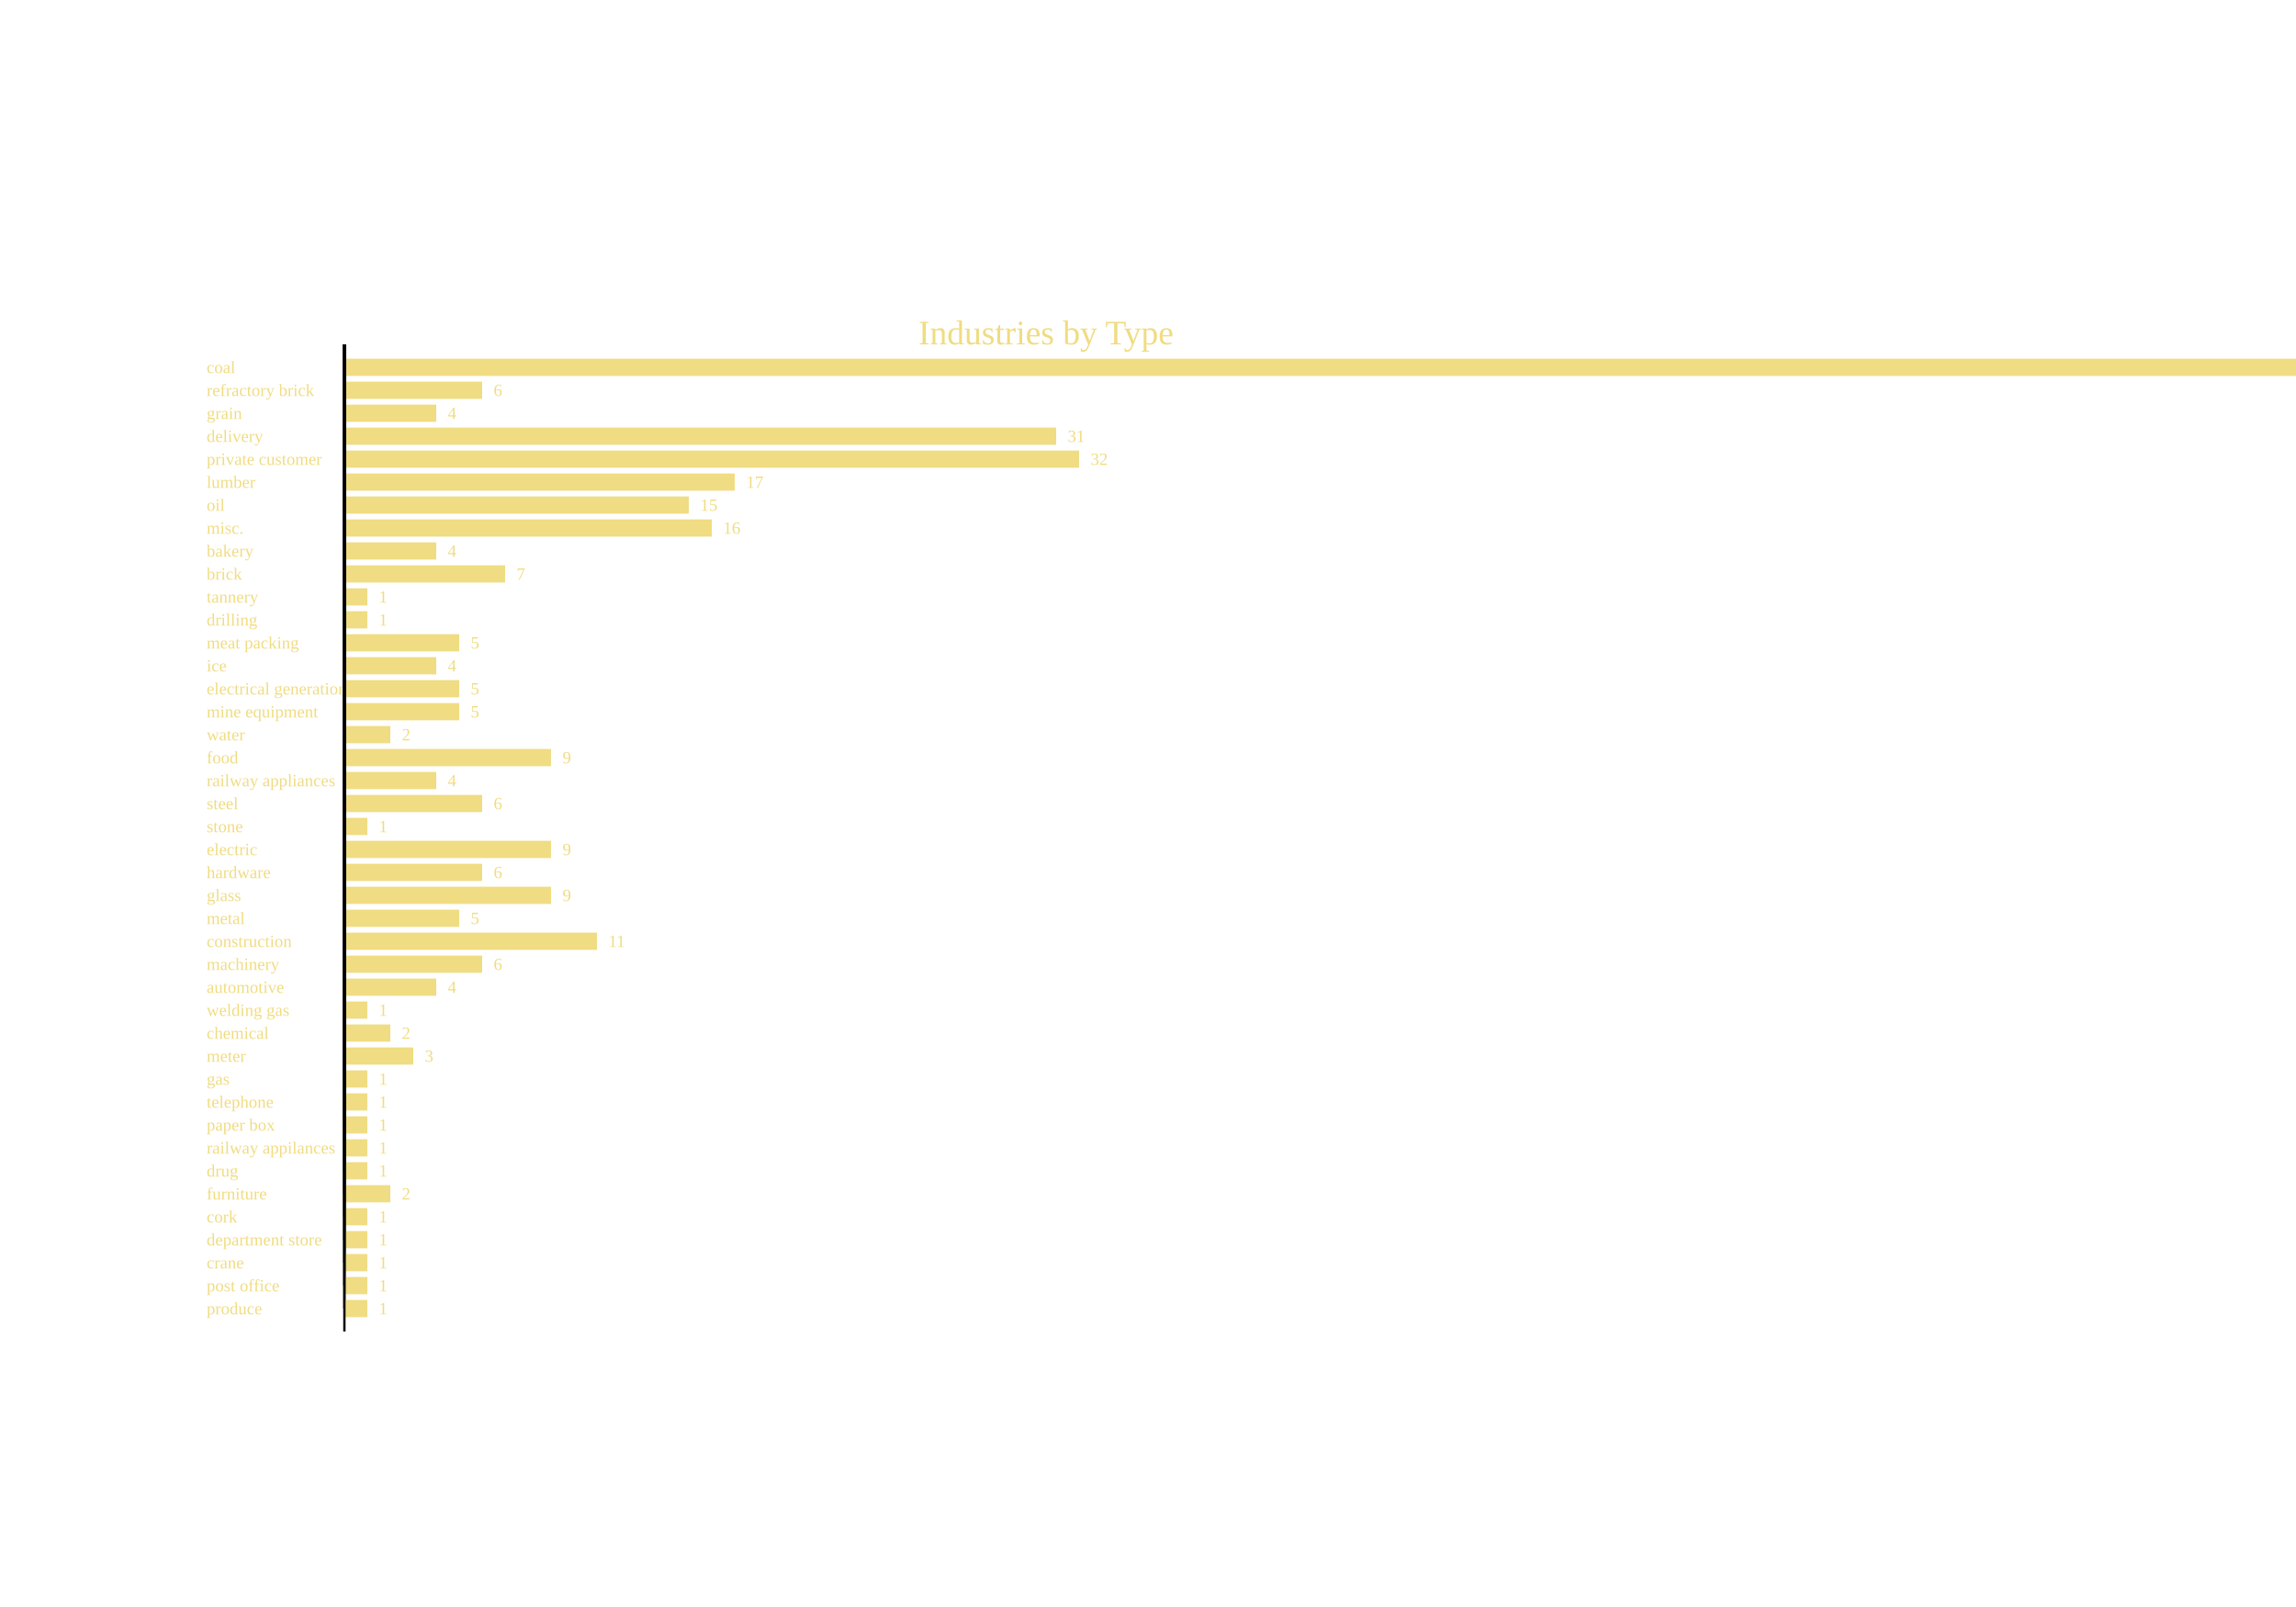
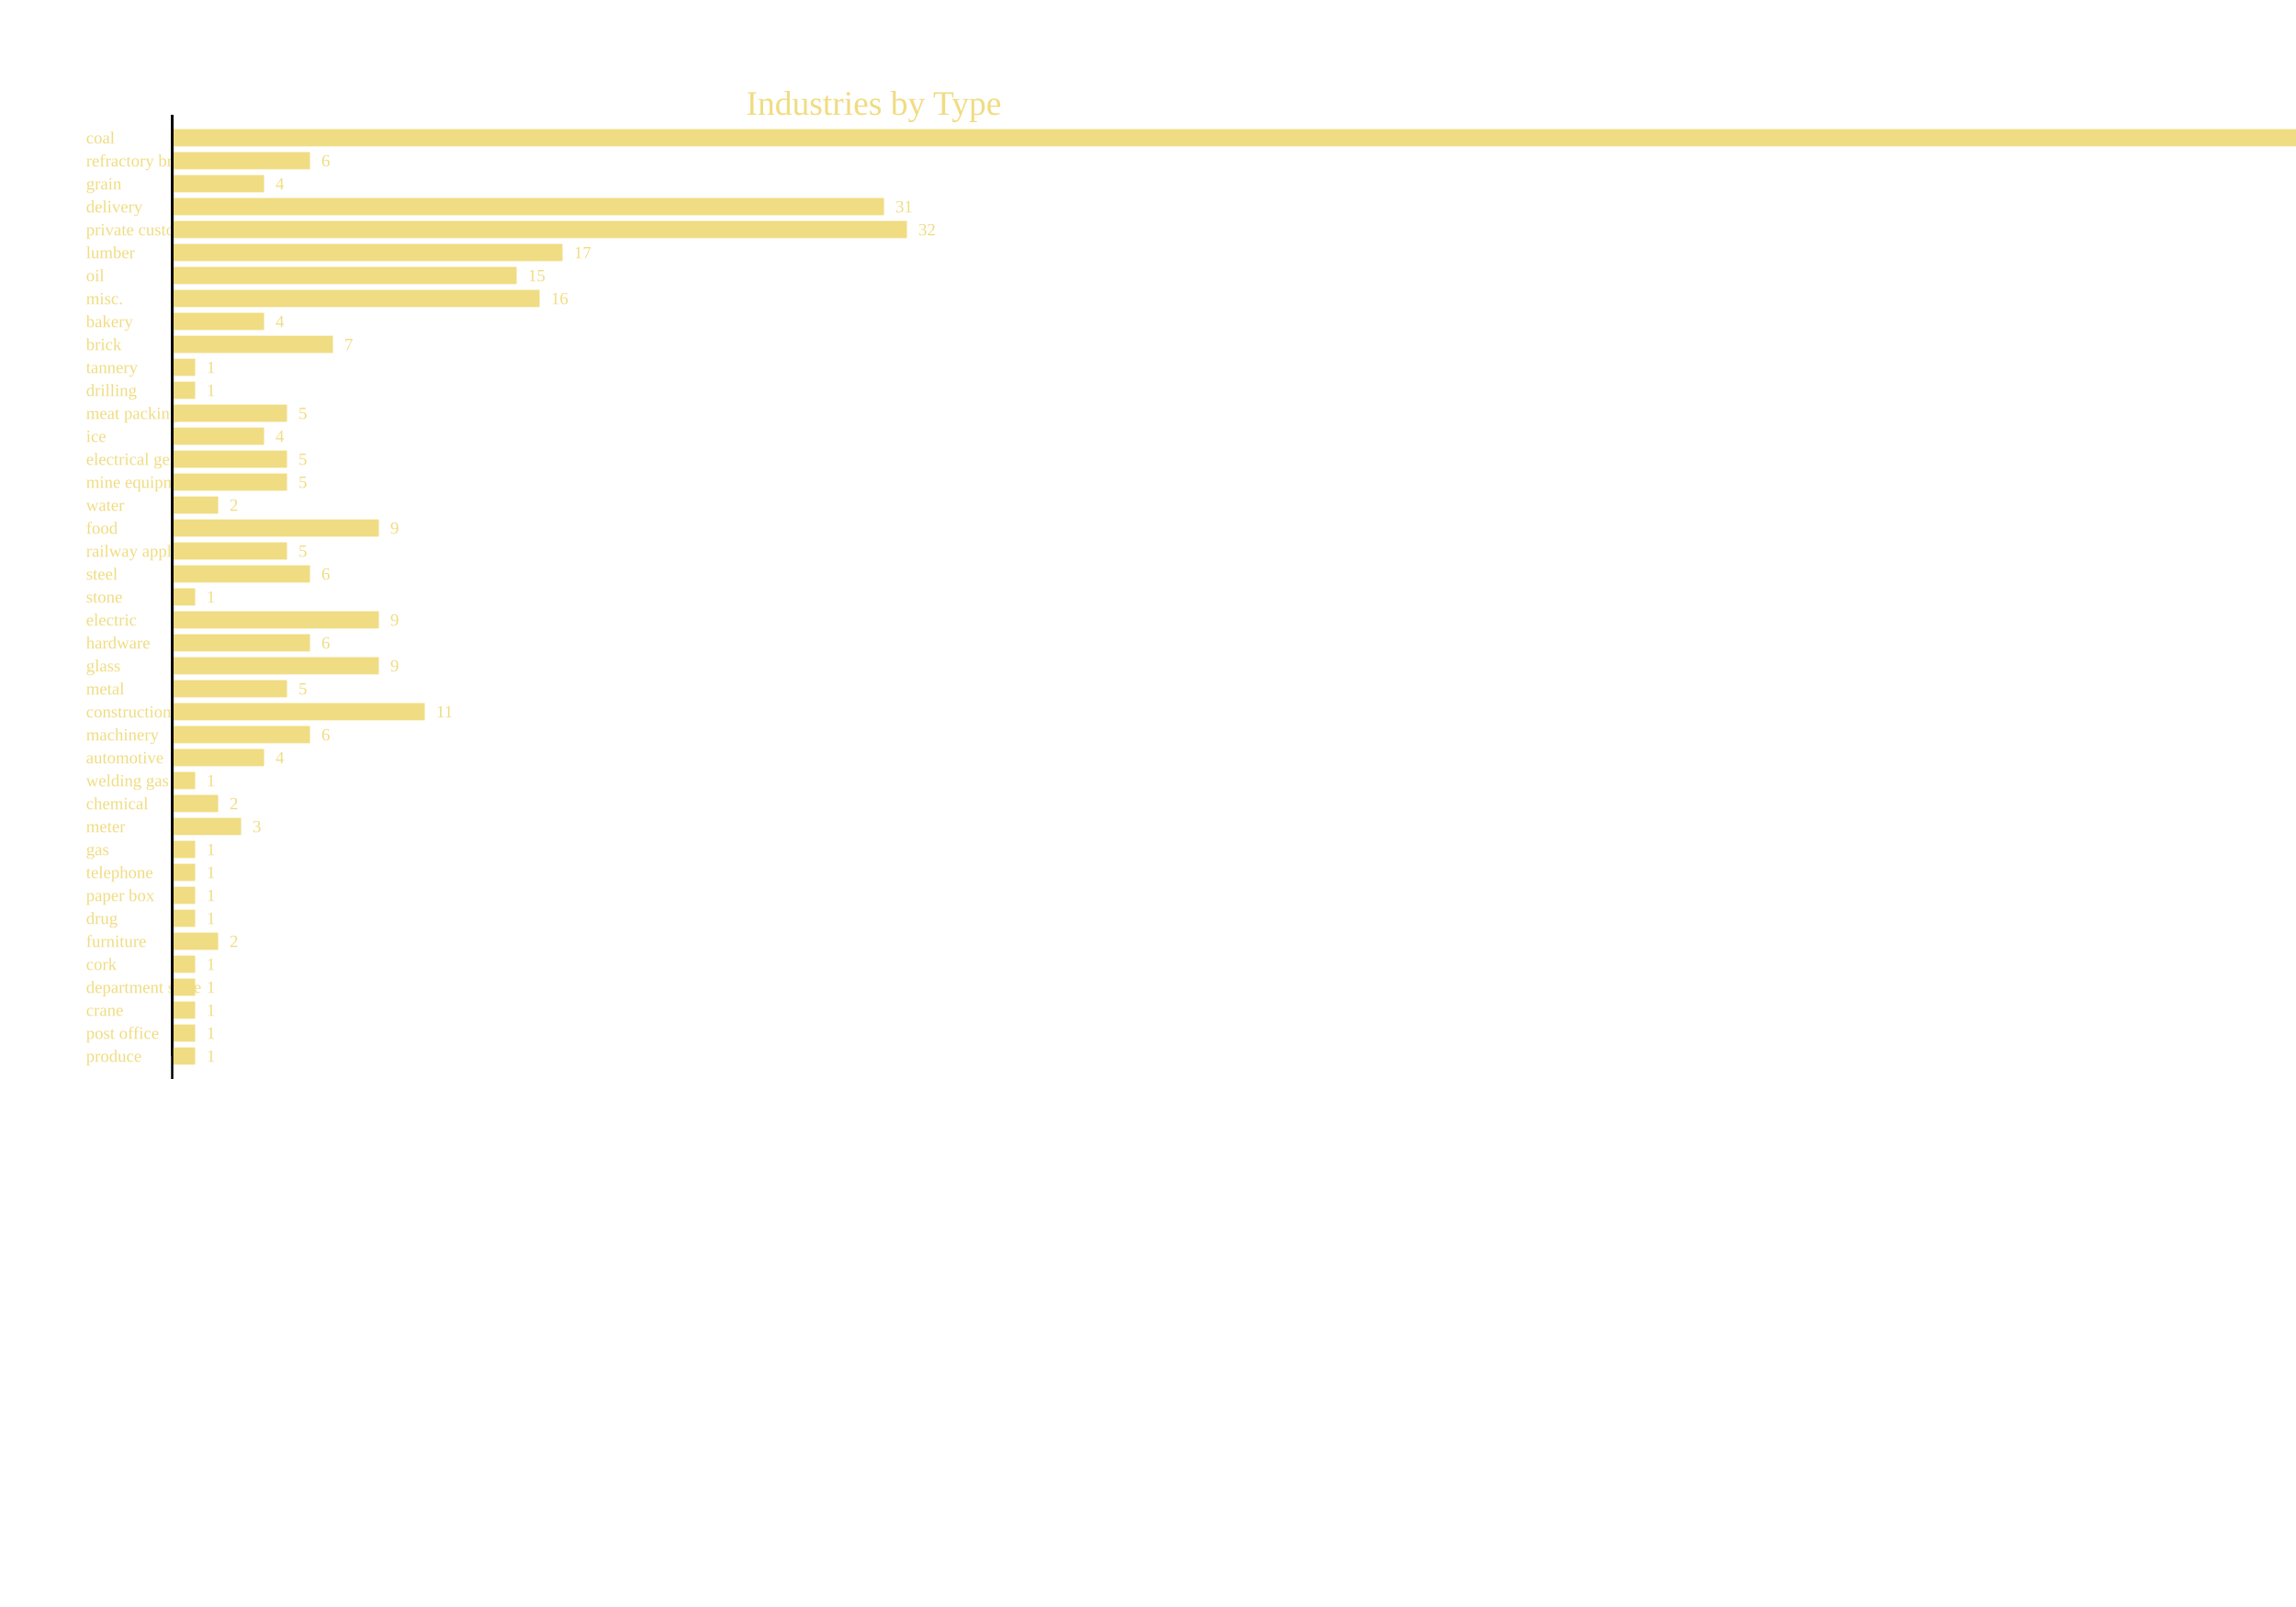
<svg xmlns="http://www.w3.org/2000/svg" viewBox="0 0 2000 1400">
  <g alignment-baseline="baseline" />
-   <g transform="translate(300,300)">
+   <g transform="translate(150,100)">
    <g>
      <text x="500" y="0" font-size="30px" fill="#f0dc82">Industries by Type</text>
    </g>
    <g>
      <g>
-         <text x="-120" y="25" font-size="15px" fill="#f0dc82">coal</text>
-         <line x1="0" y1="20" x2="4100" y2="20" stroke="#f0dc82" stroke-width="15" />
-         <text x="4110" y="25" font-size="15px" fill="#f0dc82">205</text>
-         <line x1="0" y1="0" x2="0" y2="40" stroke="black" stroke-width="2" />
-       </g>
-       <g>
-         <text x="-120" y="45" font-size="15px" fill="#f0dc82">refractory brick</text>
-         <line x1="0" y1="40" x2="120" y2="40" stroke="#f0dc82" stroke-width="15" />
-         <text x="130" y="45" font-size="15px" fill="#f0dc82">6</text>
-         <line x1="0" y1="0" x2="0" y2="60" stroke="black" stroke-width="2" />
-       </g>
-       <g>
-         <text x="-120" y="65" font-size="15px" fill="#f0dc82">grain</text>
-         <line x1="0" y1="60" x2="80" y2="60" stroke="#f0dc82" stroke-width="15" />
-         <text x="90" y="65" font-size="15px" fill="#f0dc82">4</text>
-         <line x1="0" y1="0" x2="0" y2="80" stroke="black" stroke-width="2" />
-       </g>
-       <g>
-         <text x="-120" y="85" font-size="15px" fill="#f0dc82">delivery</text>
-         <line x1="0" y1="80" x2="620" y2="80" stroke="#f0dc82" stroke-width="15" />
-         <text x="630" y="85" font-size="15px" fill="#f0dc82">31</text>
-         <line x1="0" y1="0" x2="0" y2="100" stroke="black" stroke-width="2" />
-       </g>
-       <g>
-         <text x="-120" y="105" font-size="15px" fill="#f0dc82">private customer</text>
-         <line x1="0" y1="100" x2="640" y2="100" stroke="#f0dc82" stroke-width="15" />
-         <text x="650" y="105" font-size="15px" fill="#f0dc82">32</text>
-         <line x1="0" y1="0" x2="0" y2="120" stroke="black" stroke-width="2" />
-       </g>
-       <g>
-         <text x="-120" y="125" font-size="15px" fill="#f0dc82">lumber</text>
-         <line x1="0" y1="120" x2="340" y2="120" stroke="#f0dc82" stroke-width="15" />
-         <text x="350" y="125" font-size="15px" fill="#f0dc82">17</text>
-         <line x1="0" y1="0" x2="0" y2="140" stroke="black" stroke-width="2" />
-       </g>
-       <g>
-         <text x="-120" y="145" font-size="15px" fill="#f0dc82">oil</text>
-         <line x1="0" y1="140" x2="300" y2="140" stroke="#f0dc82" stroke-width="15" />
-         <text x="310" y="145" font-size="15px" fill="#f0dc82">15</text>
-         <line x1="0" y1="0" x2="0" y2="160" stroke="black" stroke-width="2" />
-       </g>
-       <g>
-         <text x="-120" y="165" font-size="15px" fill="#f0dc82">misc.</text>
-         <line x1="0" y1="160" x2="320" y2="160" stroke="#f0dc82" stroke-width="15" />
-         <text x="330" y="165" font-size="15px" fill="#f0dc82">16</text>
-         <line x1="0" y1="0" x2="0" y2="180" stroke="black" stroke-width="2" />
-       </g>
-       <g>
-         <text x="-120" y="185" font-size="15px" fill="#f0dc82">bakery</text>
-         <line x1="0" y1="180" x2="80" y2="180" stroke="#f0dc82" stroke-width="15" />
-         <text x="90" y="185" font-size="15px" fill="#f0dc82">4</text>
-         <line x1="0" y1="0" x2="0" y2="200" stroke="black" stroke-width="2" />
-       </g>
-       <g>
-         <text x="-120" y="205" font-size="15px" fill="#f0dc82">brick</text>
-         <line x1="0" y1="200" x2="140" y2="200" stroke="#f0dc82" stroke-width="15" />
-         <text x="150" y="205" font-size="15px" fill="#f0dc82">7</text>
-         <line x1="0" y1="0" x2="0" y2="220" stroke="black" stroke-width="2" />
-       </g>
-       <g>
-         <text x="-120" y="225" font-size="15px" fill="#f0dc82">tannery</text>
-         <line x1="0" y1="220" x2="20" y2="220" stroke="#f0dc82" stroke-width="15" />
-         <text x="30" y="225" font-size="15px" fill="#f0dc82">1</text>
-         <line x1="0" y1="0" x2="0" y2="240" stroke="black" stroke-width="2" />
-       </g>
-       <g>
-         <text x="-120" y="245" font-size="15px" fill="#f0dc82">drilling</text>
-         <line x1="0" y1="240" x2="20" y2="240" stroke="#f0dc82" stroke-width="15" />
-         <text x="30" y="245" font-size="15px" fill="#f0dc82">1</text>
-         <line x1="0" y1="0" x2="0" y2="260" stroke="black" stroke-width="2" />
-       </g>
-       <g>
-         <text x="-120" y="265" font-size="15px" fill="#f0dc82">meat packing</text>
-         <line x1="0" y1="260" x2="100" y2="260" stroke="#f0dc82" stroke-width="15" />
-         <text x="110" y="265" font-size="15px" fill="#f0dc82">5</text>
-         <line x1="0" y1="0" x2="0" y2="280" stroke="black" stroke-width="2" />
-       </g>
-       <g>
-         <text x="-120" y="285" font-size="15px" fill="#f0dc82">ice</text>
-         <line x1="0" y1="280" x2="80" y2="280" stroke="#f0dc82" stroke-width="15" />
-         <text x="90" y="285" font-size="15px" fill="#f0dc82">4</text>
-         <line x1="0" y1="0" x2="0" y2="300" stroke="black" stroke-width="2" />
-       </g>
-       <g>
-         <text x="-120" y="305" font-size="15px" fill="#f0dc82">electrical generation</text>
-         <line x1="0" y1="300" x2="100" y2="300" stroke="#f0dc82" stroke-width="15" />
-         <text x="110" y="305" font-size="15px" fill="#f0dc82">5</text>
-         <line x1="0" y1="0" x2="0" y2="320" stroke="black" stroke-width="2" />
-       </g>
-       <g>
-         <text x="-120" y="325" font-size="15px" fill="#f0dc82">mine equipment</text>
-         <line x1="0" y1="320" x2="100" y2="320" stroke="#f0dc82" stroke-width="15" />
-         <text x="110" y="325" font-size="15px" fill="#f0dc82">5</text>
-         <line x1="0" y1="0" x2="0" y2="340" stroke="black" stroke-width="2" />
-       </g>
-       <g>
-         <text x="-120" y="345" font-size="15px" fill="#f0dc82">water</text>
-         <line x1="0" y1="340" x2="40" y2="340" stroke="#f0dc82" stroke-width="15" />
-         <text x="50" y="345" font-size="15px" fill="#f0dc82">2</text>
-         <line x1="0" y1="0" x2="0" y2="360" stroke="black" stroke-width="2" />
-       </g>
-       <g>
-         <text x="-120" y="365" font-size="15px" fill="#f0dc82">food</text>
-         <line x1="0" y1="360" x2="180" y2="360" stroke="#f0dc82" stroke-width="15" />
-         <text x="190" y="365" font-size="15px" fill="#f0dc82">9</text>
-         <line x1="0" y1="0" x2="0" y2="380" stroke="black" stroke-width="2" />
-       </g>
-       <g>
-         <text x="-120" y="385" font-size="15px" fill="#f0dc82">railway appliances</text>
-         <line x1="0" y1="380" x2="80" y2="380" stroke="#f0dc82" stroke-width="15" />
-         <text x="90" y="385" font-size="15px" fill="#f0dc82">4</text>
-         <line x1="0" y1="0" x2="0" y2="400" stroke="black" stroke-width="2" />
-       </g>
-       <g>
-         <text x="-120" y="405" font-size="15px" fill="#f0dc82">steel</text>
-         <line x1="0" y1="400" x2="120" y2="400" stroke="#f0dc82" stroke-width="15" />
-         <text x="130" y="405" font-size="15px" fill="#f0dc82">6</text>
-         <line x1="0" y1="0" x2="0" y2="420" stroke="black" stroke-width="2" />
-       </g>
-       <g>
-         <text x="-120" y="425" font-size="15px" fill="#f0dc82">stone</text>
-         <line x1="0" y1="420" x2="20" y2="420" stroke="#f0dc82" stroke-width="15" />
-         <text x="30" y="425" font-size="15px" fill="#f0dc82">1</text>
-         <line x1="0" y1="0" x2="0" y2="440" stroke="black" stroke-width="2" />
-       </g>
-       <g>
-         <text x="-120" y="445" font-size="15px" fill="#f0dc82">electric</text>
-         <line x1="0" y1="440" x2="180" y2="440" stroke="#f0dc82" stroke-width="15" />
-         <text x="190" y="445" font-size="15px" fill="#f0dc82">9</text>
-         <line x1="0" y1="0" x2="0" y2="460" stroke="black" stroke-width="2" />
-       </g>
-       <g>
-         <text x="-120" y="465" font-size="15px" fill="#f0dc82">hardware</text>
-         <line x1="0" y1="460" x2="120" y2="460" stroke="#f0dc82" stroke-width="15" />
-         <text x="130" y="465" font-size="15px" fill="#f0dc82">6</text>
-         <line x1="0" y1="0" x2="0" y2="480" stroke="black" stroke-width="2" />
-       </g>
-       <g>
-         <text x="-120" y="485" font-size="15px" fill="#f0dc82">glass</text>
-         <line x1="0" y1="480" x2="180" y2="480" stroke="#f0dc82" stroke-width="15" />
-         <text x="190" y="485" font-size="15px" fill="#f0dc82">9</text>
-         <line x1="0" y1="0" x2="0" y2="500" stroke="black" stroke-width="2" />
-       </g>
-       <g>
-         <text x="-120" y="505" font-size="15px" fill="#f0dc82">metal</text>
-         <line x1="0" y1="500" x2="100" y2="500" stroke="#f0dc82" stroke-width="15" />
-         <text x="110" y="505" font-size="15px" fill="#f0dc82">5</text>
-         <line x1="0" y1="0" x2="0" y2="520" stroke="black" stroke-width="2" />
-       </g>
-       <g>
-         <text x="-120" y="525" font-size="15px" fill="#f0dc82">construction</text>
-         <line x1="0" y1="520" x2="220" y2="520" stroke="#f0dc82" stroke-width="15" />
-         <text x="230" y="525" font-size="15px" fill="#f0dc82">11</text>
-         <line x1="0" y1="0" x2="0" y2="540" stroke="black" stroke-width="2" />
-       </g>
-       <g>
-         <text x="-120" y="545" font-size="15px" fill="#f0dc82">machinery</text>
-         <line x1="0" y1="540" x2="120" y2="540" stroke="#f0dc82" stroke-width="15" />
-         <text x="130" y="545" font-size="15px" fill="#f0dc82">6</text>
-         <line x1="0" y1="0" x2="0" y2="560" stroke="black" stroke-width="2" />
-       </g>
-       <g>
-         <text x="-120" y="565" font-size="15px" fill="#f0dc82">automotive</text>
-         <line x1="0" y1="560" x2="80" y2="560" stroke="#f0dc82" stroke-width="15" />
-         <text x="90" y="565" font-size="15px" fill="#f0dc82">4</text>
-         <line x1="0" y1="0" x2="0" y2="580" stroke="black" stroke-width="2" />
-       </g>
-       <g>
-         <text x="-120" y="585" font-size="15px" fill="#f0dc82">welding gas</text>
-         <line x1="0" y1="580" x2="20" y2="580" stroke="#f0dc82" stroke-width="15" />
-         <text x="30" y="585" font-size="15px" fill="#f0dc82">1</text>
-         <line x1="0" y1="0" x2="0" y2="600" stroke="black" stroke-width="2" />
-       </g>
-       <g>
-         <text x="-120" y="605" font-size="15px" fill="#f0dc82">chemical</text>
-         <line x1="0" y1="600" x2="40" y2="600" stroke="#f0dc82" stroke-width="15" />
-         <text x="50" y="605" font-size="15px" fill="#f0dc82">2</text>
-         <line x1="0" y1="0" x2="0" y2="620" stroke="black" stroke-width="2" />
-       </g>
-       <g>
-         <text x="-120" y="625" font-size="15px" fill="#f0dc82">meter</text>
-         <line x1="0" y1="620" x2="60" y2="620" stroke="#f0dc82" stroke-width="15" />
-         <text x="70" y="625" font-size="15px" fill="#f0dc82">3</text>
-         <line x1="0" y1="0" x2="0" y2="640" stroke="black" stroke-width="2" />
-       </g>
-       <g>
-         <text x="-120" y="645" font-size="15px" fill="#f0dc82">gas</text>
-         <line x1="0" y1="640" x2="20" y2="640" stroke="#f0dc82" stroke-width="15" />
-         <text x="30" y="645" font-size="15px" fill="#f0dc82">1</text>
-         <line x1="0" y1="0" x2="0" y2="660" stroke="black" stroke-width="2" />
-       </g>
-       <g>
-         <text x="-120" y="665" font-size="15px" fill="#f0dc82">telephone</text>
-         <line x1="0" y1="660" x2="20" y2="660" stroke="#f0dc82" stroke-width="15" />
-         <text x="30" y="665" font-size="15px" fill="#f0dc82">1</text>
-         <line x1="0" y1="0" x2="0" y2="680" stroke="black" stroke-width="2" />
-       </g>
-       <g>
-         <text x="-120" y="685" font-size="15px" fill="#f0dc82">paper box</text>
-         <line x1="0" y1="680" x2="20" y2="680" stroke="#f0dc82" stroke-width="15" />
-         <text x="30" y="685" font-size="15px" fill="#f0dc82">1</text>
-         <line x1="0" y1="0" x2="0" y2="700" stroke="black" stroke-width="2" />
-       </g>
-       <g>
-         <text x="-120" y="705" font-size="15px" fill="#f0dc82">railway appilances</text>
-         <line x1="0" y1="700" x2="20" y2="700" stroke="#f0dc82" stroke-width="15" />
-         <text x="30" y="705" font-size="15px" fill="#f0dc82">1</text>
-         <line x1="0" y1="0" x2="0" y2="720" stroke="black" stroke-width="2" />
-       </g>
-       <g>
-         <text x="-120" y="725" font-size="15px" fill="#f0dc82">drug</text>
-         <line x1="0" y1="720" x2="20" y2="720" stroke="#f0dc82" stroke-width="15" />
-         <text x="30" y="725" font-size="15px" fill="#f0dc82">1</text>
-         <line x1="0" y1="0" x2="0" y2="740" stroke="black" stroke-width="2" />
-       </g>
-       <g>
-         <text x="-120" y="745" font-size="15px" fill="#f0dc82">furniture</text>
-         <line x1="0" y1="740" x2="40" y2="740" stroke="#f0dc82" stroke-width="15" />
-         <text x="50" y="745" font-size="15px" fill="#f0dc82">2</text>
-         <line x1="0" y1="0" x2="0" y2="760" stroke="black" stroke-width="2" />
-       </g>
-       <g>
-         <text x="-120" y="765" font-size="15px" fill="#f0dc82">cork</text>
-         <line x1="0" y1="760" x2="20" y2="760" stroke="#f0dc82" stroke-width="15" />
-         <text x="30" y="765" font-size="15px" fill="#f0dc82">1</text>
-         <line x1="0" y1="0" x2="0" y2="780" stroke="black" stroke-width="2" />
-       </g>
-       <g>
-         <text x="-120" y="785" font-size="15px" fill="#f0dc82">department store</text>
-         <line x1="0" y1="780" x2="20" y2="780" stroke="#f0dc82" stroke-width="15" />
-         <text x="30" y="785" font-size="15px" fill="#f0dc82">1</text>
-         <line x1="0" y1="0" x2="0" y2="800" stroke="black" stroke-width="2" />
-       </g>
-       <g>
-         <text x="-120" y="805" font-size="15px" fill="#f0dc82">crane</text>
-         <line x1="0" y1="800" x2="20" y2="800" stroke="#f0dc82" stroke-width="15" />
-         <text x="30" y="805" font-size="15px" fill="#f0dc82">1</text>
-         <line x1="0" y1="0" x2="0" y2="820" stroke="black" stroke-width="2" />
-       </g>
-       <g>
-         <text x="-120" y="825" font-size="15px" fill="#f0dc82">post office</text>
-         <line x1="0" y1="820" x2="20" y2="820" stroke="#f0dc82" stroke-width="15" />
-         <text x="30" y="825" font-size="15px" fill="#f0dc82">1</text>
-         <line x1="0" y1="0" x2="0" y2="840" stroke="black" stroke-width="2" />
-       </g>
-       <g>
-         <text x="-120" y="845" font-size="15px" fill="#f0dc82">produce</text>
-         <line x1="0" y1="840" x2="20" y2="840" stroke="#f0dc82" stroke-width="15" />
-         <text x="30" y="845" font-size="15px" fill="#f0dc82">1</text>
-         <line x1="0" y1="0" x2="0" y2="860" stroke="black" stroke-width="2" />
+         <g>
+           <text x="-75" y="25" font-size="15px" fill="#f0dc82">coal</text>
+           <line x1="0" y1="20" x2="4100" y2="20" stroke="#f0dc82" stroke-width="15" />
+           <text x="4110" y="25" font-size="15px" fill="#f0dc82">205</text>
+           <line x1="0" y1="0" x2="0" y2="40" stroke="black" stroke-width="2" />
+         </g>
+         <g>
+           <text x="-75" y="45" font-size="15px" fill="#f0dc82">refractory brick</text>
+           <line x1="0" y1="40" x2="120" y2="40" stroke="#f0dc82" stroke-width="15" />
+           <text x="130" y="45" font-size="15px" fill="#f0dc82">6</text>
+           <line x1="0" y1="0" x2="0" y2="60" stroke="black" stroke-width="2" />
+         </g>
+         <g>
+           <text x="-75" y="65" font-size="15px" fill="#f0dc82">grain</text>
+           <line x1="0" y1="60" x2="80" y2="60" stroke="#f0dc82" stroke-width="15" />
+           <text x="90" y="65" font-size="15px" fill="#f0dc82">4</text>
+           <line x1="0" y1="0" x2="0" y2="80" stroke="black" stroke-width="2" />
+         </g>
+         <g>
+           <text x="-75" y="85" font-size="15px" fill="#f0dc82">delivery</text>
+           <line x1="0" y1="80" x2="620" y2="80" stroke="#f0dc82" stroke-width="15" />
+           <text x="630" y="85" font-size="15px" fill="#f0dc82">31</text>
+           <line x1="0" y1="0" x2="0" y2="100" stroke="black" stroke-width="2" />
+         </g>
+         <g>
+           <text x="-75" y="105" font-size="15px" fill="#f0dc82">private customer</text>
+           <line x1="0" y1="100" x2="640" y2="100" stroke="#f0dc82" stroke-width="15" />
+           <text x="650" y="105" font-size="15px" fill="#f0dc82">32</text>
+           <line x1="0" y1="0" x2="0" y2="120" stroke="black" stroke-width="2" />
+         </g>
+         <g>
+           <text x="-75" y="125" font-size="15px" fill="#f0dc82">lumber</text>
+           <line x1="0" y1="120" x2="340" y2="120" stroke="#f0dc82" stroke-width="15" />
+           <text x="350" y="125" font-size="15px" fill="#f0dc82">17</text>
+           <line x1="0" y1="0" x2="0" y2="140" stroke="black" stroke-width="2" />
+         </g>
+         <g>
+           <text x="-75" y="145" font-size="15px" fill="#f0dc82">oil</text>
+           <line x1="0" y1="140" x2="300" y2="140" stroke="#f0dc82" stroke-width="15" />
+           <text x="310" y="145" font-size="15px" fill="#f0dc82">15</text>
+           <line x1="0" y1="0" x2="0" y2="160" stroke="black" stroke-width="2" />
+         </g>
+         <g>
+           <text x="-75" y="165" font-size="15px" fill="#f0dc82">misc.</text>
+           <line x1="0" y1="160" x2="320" y2="160" stroke="#f0dc82" stroke-width="15" />
+           <text x="330" y="165" font-size="15px" fill="#f0dc82">16</text>
+           <line x1="0" y1="0" x2="0" y2="180" stroke="black" stroke-width="2" />
+         </g>
+         <g>
+           <text x="-75" y="185" font-size="15px" fill="#f0dc82">bakery</text>
+           <line x1="0" y1="180" x2="80" y2="180" stroke="#f0dc82" stroke-width="15" />
+           <text x="90" y="185" font-size="15px" fill="#f0dc82">4</text>
+           <line x1="0" y1="0" x2="0" y2="200" stroke="black" stroke-width="2" />
+         </g>
+         <g>
+           <text x="-75" y="205" font-size="15px" fill="#f0dc82">brick</text>
+           <line x1="0" y1="200" x2="140" y2="200" stroke="#f0dc82" stroke-width="15" />
+           <text x="150" y="205" font-size="15px" fill="#f0dc82">7</text>
+           <line x1="0" y1="0" x2="0" y2="220" stroke="black" stroke-width="2" />
+         </g>
+         <g>
+           <text x="-75" y="225" font-size="15px" fill="#f0dc82">tannery</text>
+           <line x1="0" y1="220" x2="20" y2="220" stroke="#f0dc82" stroke-width="15" />
+           <text x="30" y="225" font-size="15px" fill="#f0dc82">1</text>
+           <line x1="0" y1="0" x2="0" y2="240" stroke="black" stroke-width="2" />
+         </g>
+         <g>
+           <text x="-75" y="245" font-size="15px" fill="#f0dc82">drilling</text>
+           <line x1="0" y1="240" x2="20" y2="240" stroke="#f0dc82" stroke-width="15" />
+           <text x="30" y="245" font-size="15px" fill="#f0dc82">1</text>
+           <line x1="0" y1="0" x2="0" y2="260" stroke="black" stroke-width="2" />
+         </g>
+         <g>
+           <text x="-75" y="265" font-size="15px" fill="#f0dc82">meat packing</text>
+           <line x1="0" y1="260" x2="100" y2="260" stroke="#f0dc82" stroke-width="15" />
+           <text x="110" y="265" font-size="15px" fill="#f0dc82">5</text>
+           <line x1="0" y1="0" x2="0" y2="280" stroke="black" stroke-width="2" />
+         </g>
+         <g>
+           <text x="-75" y="285" font-size="15px" fill="#f0dc82">ice</text>
+           <line x1="0" y1="280" x2="80" y2="280" stroke="#f0dc82" stroke-width="15" />
+           <text x="90" y="285" font-size="15px" fill="#f0dc82">4</text>
+           <line x1="0" y1="0" x2="0" y2="300" stroke="black" stroke-width="2" />
+         </g>
+         <g>
+           <text x="-75" y="305" font-size="15px" fill="#f0dc82">electrical generation</text>
+           <line x1="0" y1="300" x2="100" y2="300" stroke="#f0dc82" stroke-width="15" />
+           <text x="110" y="305" font-size="15px" fill="#f0dc82">5</text>
+           <line x1="0" y1="0" x2="0" y2="320" stroke="black" stroke-width="2" />
+         </g>
+         <g>
+           <text x="-75" y="325" font-size="15px" fill="#f0dc82">mine equipment</text>
+           <line x1="0" y1="320" x2="100" y2="320" stroke="#f0dc82" stroke-width="15" />
+           <text x="110" y="325" font-size="15px" fill="#f0dc82">5</text>
+           <line x1="0" y1="0" x2="0" y2="340" stroke="black" stroke-width="2" />
+         </g>
+         <g>
+           <text x="-75" y="345" font-size="15px" fill="#f0dc82">water</text>
+           <line x1="0" y1="340" x2="40" y2="340" stroke="#f0dc82" stroke-width="15" />
+           <text x="50" y="345" font-size="15px" fill="#f0dc82">2</text>
+           <line x1="0" y1="0" x2="0" y2="360" stroke="black" stroke-width="2" />
+         </g>
+         <g>
+           <text x="-75" y="365" font-size="15px" fill="#f0dc82">food</text>
+           <line x1="0" y1="360" x2="180" y2="360" stroke="#f0dc82" stroke-width="15" />
+           <text x="190" y="365" font-size="15px" fill="#f0dc82">9</text>
+           <line x1="0" y1="0" x2="0" y2="380" stroke="black" stroke-width="2" />
+         </g>
+         <g>
+           <text x="-75" y="385" font-size="15px" fill="#f0dc82">railway appliances</text>
+           <line x1="0" y1="380" x2="100" y2="380" stroke="#f0dc82" stroke-width="15" />
+           <text x="110" y="385" font-size="15px" fill="#f0dc82">5</text>
+           <line x1="0" y1="0" x2="0" y2="400" stroke="black" stroke-width="2" />
+         </g>
+         <g>
+           <text x="-75" y="405" font-size="15px" fill="#f0dc82">steel</text>
+           <line x1="0" y1="400" x2="120" y2="400" stroke="#f0dc82" stroke-width="15" />
+           <text x="130" y="405" font-size="15px" fill="#f0dc82">6</text>
+           <line x1="0" y1="0" x2="0" y2="420" stroke="black" stroke-width="2" />
+         </g>
+         <g>
+           <text x="-75" y="425" font-size="15px" fill="#f0dc82">stone</text>
+           <line x1="0" y1="420" x2="20" y2="420" stroke="#f0dc82" stroke-width="15" />
+           <text x="30" y="425" font-size="15px" fill="#f0dc82">1</text>
+           <line x1="0" y1="0" x2="0" y2="440" stroke="black" stroke-width="2" />
+         </g>
+         <g>
+           <text x="-75" y="445" font-size="15px" fill="#f0dc82">electric</text>
+           <line x1="0" y1="440" x2="180" y2="440" stroke="#f0dc82" stroke-width="15" />
+           <text x="190" y="445" font-size="15px" fill="#f0dc82">9</text>
+           <line x1="0" y1="0" x2="0" y2="460" stroke="black" stroke-width="2" />
+         </g>
+         <g>
+           <text x="-75" y="465" font-size="15px" fill="#f0dc82">hardware</text>
+           <line x1="0" y1="460" x2="120" y2="460" stroke="#f0dc82" stroke-width="15" />
+           <text x="130" y="465" font-size="15px" fill="#f0dc82">6</text>
+           <line x1="0" y1="0" x2="0" y2="480" stroke="black" stroke-width="2" />
+         </g>
+         <g>
+           <text x="-75" y="485" font-size="15px" fill="#f0dc82">glass</text>
+           <line x1="0" y1="480" x2="180" y2="480" stroke="#f0dc82" stroke-width="15" />
+           <text x="190" y="485" font-size="15px" fill="#f0dc82">9</text>
+           <line x1="0" y1="0" x2="0" y2="500" stroke="black" stroke-width="2" />
+         </g>
+         <g>
+           <text x="-75" y="505" font-size="15px" fill="#f0dc82">metal</text>
+           <line x1="0" y1="500" x2="100" y2="500" stroke="#f0dc82" stroke-width="15" />
+           <text x="110" y="505" font-size="15px" fill="#f0dc82">5</text>
+           <line x1="0" y1="0" x2="0" y2="520" stroke="black" stroke-width="2" />
+         </g>
+         <g>
+           <text x="-75" y="525" font-size="15px" fill="#f0dc82">construction</text>
+           <line x1="0" y1="520" x2="220" y2="520" stroke="#f0dc82" stroke-width="15" />
+           <text x="230" y="525" font-size="15px" fill="#f0dc82">11</text>
+           <line x1="0" y1="0" x2="0" y2="540" stroke="black" stroke-width="2" />
+         </g>
+         <g>
+           <text x="-75" y="545" font-size="15px" fill="#f0dc82">machinery</text>
+           <line x1="0" y1="540" x2="120" y2="540" stroke="#f0dc82" stroke-width="15" />
+           <text x="130" y="545" font-size="15px" fill="#f0dc82">6</text>
+           <line x1="0" y1="0" x2="0" y2="560" stroke="black" stroke-width="2" />
+         </g>
+         <g>
+           <text x="-75" y="565" font-size="15px" fill="#f0dc82">automotive</text>
+           <line x1="0" y1="560" x2="80" y2="560" stroke="#f0dc82" stroke-width="15" />
+           <text x="90" y="565" font-size="15px" fill="#f0dc82">4</text>
+           <line x1="0" y1="0" x2="0" y2="580" stroke="black" stroke-width="2" />
+         </g>
+         <g>
+           <text x="-75" y="585" font-size="15px" fill="#f0dc82">welding gas</text>
+           <line x1="0" y1="580" x2="20" y2="580" stroke="#f0dc82" stroke-width="15" />
+           <text x="30" y="585" font-size="15px" fill="#f0dc82">1</text>
+           <line x1="0" y1="0" x2="0" y2="600" stroke="black" stroke-width="2" />
+         </g>
+         <g>
+           <text x="-75" y="605" font-size="15px" fill="#f0dc82">chemical</text>
+           <line x1="0" y1="600" x2="40" y2="600" stroke="#f0dc82" stroke-width="15" />
+           <text x="50" y="605" font-size="15px" fill="#f0dc82">2</text>
+           <line x1="0" y1="0" x2="0" y2="620" stroke="black" stroke-width="2" />
+         </g>
+         <g>
+           <text x="-75" y="625" font-size="15px" fill="#f0dc82">meter</text>
+           <line x1="0" y1="620" x2="60" y2="620" stroke="#f0dc82" stroke-width="15" />
+           <text x="70" y="625" font-size="15px" fill="#f0dc82">3</text>
+           <line x1="0" y1="0" x2="0" y2="640" stroke="black" stroke-width="2" />
+         </g>
+         <g>
+           <text x="-75" y="645" font-size="15px" fill="#f0dc82">gas</text>
+           <line x1="0" y1="640" x2="20" y2="640" stroke="#f0dc82" stroke-width="15" />
+           <text x="30" y="645" font-size="15px" fill="#f0dc82">1</text>
+           <line x1="0" y1="0" x2="0" y2="660" stroke="black" stroke-width="2" />
+         </g>
+         <g>
+           <text x="-75" y="665" font-size="15px" fill="#f0dc82">telephone</text>
+           <line x1="0" y1="660" x2="20" y2="660" stroke="#f0dc82" stroke-width="15" />
+           <text x="30" y="665" font-size="15px" fill="#f0dc82">1</text>
+           <line x1="0" y1="0" x2="0" y2="680" stroke="black" stroke-width="2" />
+         </g>
+         <g>
+           <text x="-75" y="685" font-size="15px" fill="#f0dc82">paper box</text>
+           <line x1="0" y1="680" x2="20" y2="680" stroke="#f0dc82" stroke-width="15" />
+           <text x="30" y="685" font-size="15px" fill="#f0dc82">1</text>
+           <line x1="0" y1="0" x2="0" y2="700" stroke="black" stroke-width="2" />
+         </g>
+         <g>
+           <text x="-75" y="705" font-size="15px" fill="#f0dc82">drug</text>
+           <line x1="0" y1="700" x2="20" y2="700" stroke="#f0dc82" stroke-width="15" />
+           <text x="30" y="705" font-size="15px" fill="#f0dc82">1</text>
+           <line x1="0" y1="0" x2="0" y2="720" stroke="black" stroke-width="2" />
+         </g>
+         <g>
+           <text x="-75" y="725" font-size="15px" fill="#f0dc82">furniture</text>
+           <line x1="0" y1="720" x2="40" y2="720" stroke="#f0dc82" stroke-width="15" />
+           <text x="50" y="725" font-size="15px" fill="#f0dc82">2</text>
+           <line x1="0" y1="0" x2="0" y2="740" stroke="black" stroke-width="2" />
+         </g>
+         <g>
+           <text x="-75" y="745" font-size="15px" fill="#f0dc82">cork</text>
+           <line x1="0" y1="740" x2="20" y2="740" stroke="#f0dc82" stroke-width="15" />
+           <text x="30" y="745" font-size="15px" fill="#f0dc82">1</text>
+           <line x1="0" y1="0" x2="0" y2="760" stroke="black" stroke-width="2" />
+         </g>
+         <g>
+           <text x="-75" y="765" font-size="15px" fill="#f0dc82">department store</text>
+           <line x1="0" y1="760" x2="20" y2="760" stroke="#f0dc82" stroke-width="15" />
+           <text x="30" y="765" font-size="15px" fill="#f0dc82">1</text>
+           <line x1="0" y1="0" x2="0" y2="780" stroke="black" stroke-width="2" />
+         </g>
+         <g>
+           <text x="-75" y="785" font-size="15px" fill="#f0dc82">crane</text>
+           <line x1="0" y1="780" x2="20" y2="780" stroke="#f0dc82" stroke-width="15" />
+           <text x="30" y="785" font-size="15px" fill="#f0dc82">1</text>
+           <line x1="0" y1="0" x2="0" y2="800" stroke="black" stroke-width="2" />
+         </g>
+         <g>
+           <text x="-75" y="805" font-size="15px" fill="#f0dc82">post office</text>
+           <line x1="0" y1="800" x2="20" y2="800" stroke="#f0dc82" stroke-width="15" />
+           <text x="30" y="805" font-size="15px" fill="#f0dc82">1</text>
+           <line x1="0" y1="0" x2="0" y2="820" stroke="black" stroke-width="2" />
+         </g>
+         <g>
+           <text x="-75" y="825" font-size="15px" fill="#f0dc82">produce</text>
+           <line x1="0" y1="820" x2="20" y2="820" stroke="#f0dc82" stroke-width="15" />
+           <text x="30" y="825" font-size="15px" fill="#f0dc82">1</text>
+           <line x1="0" y1="0" x2="0" y2="840" stroke="black" stroke-width="2" />
+         </g>
      </g>
    </g>
  </g>
</svg>
